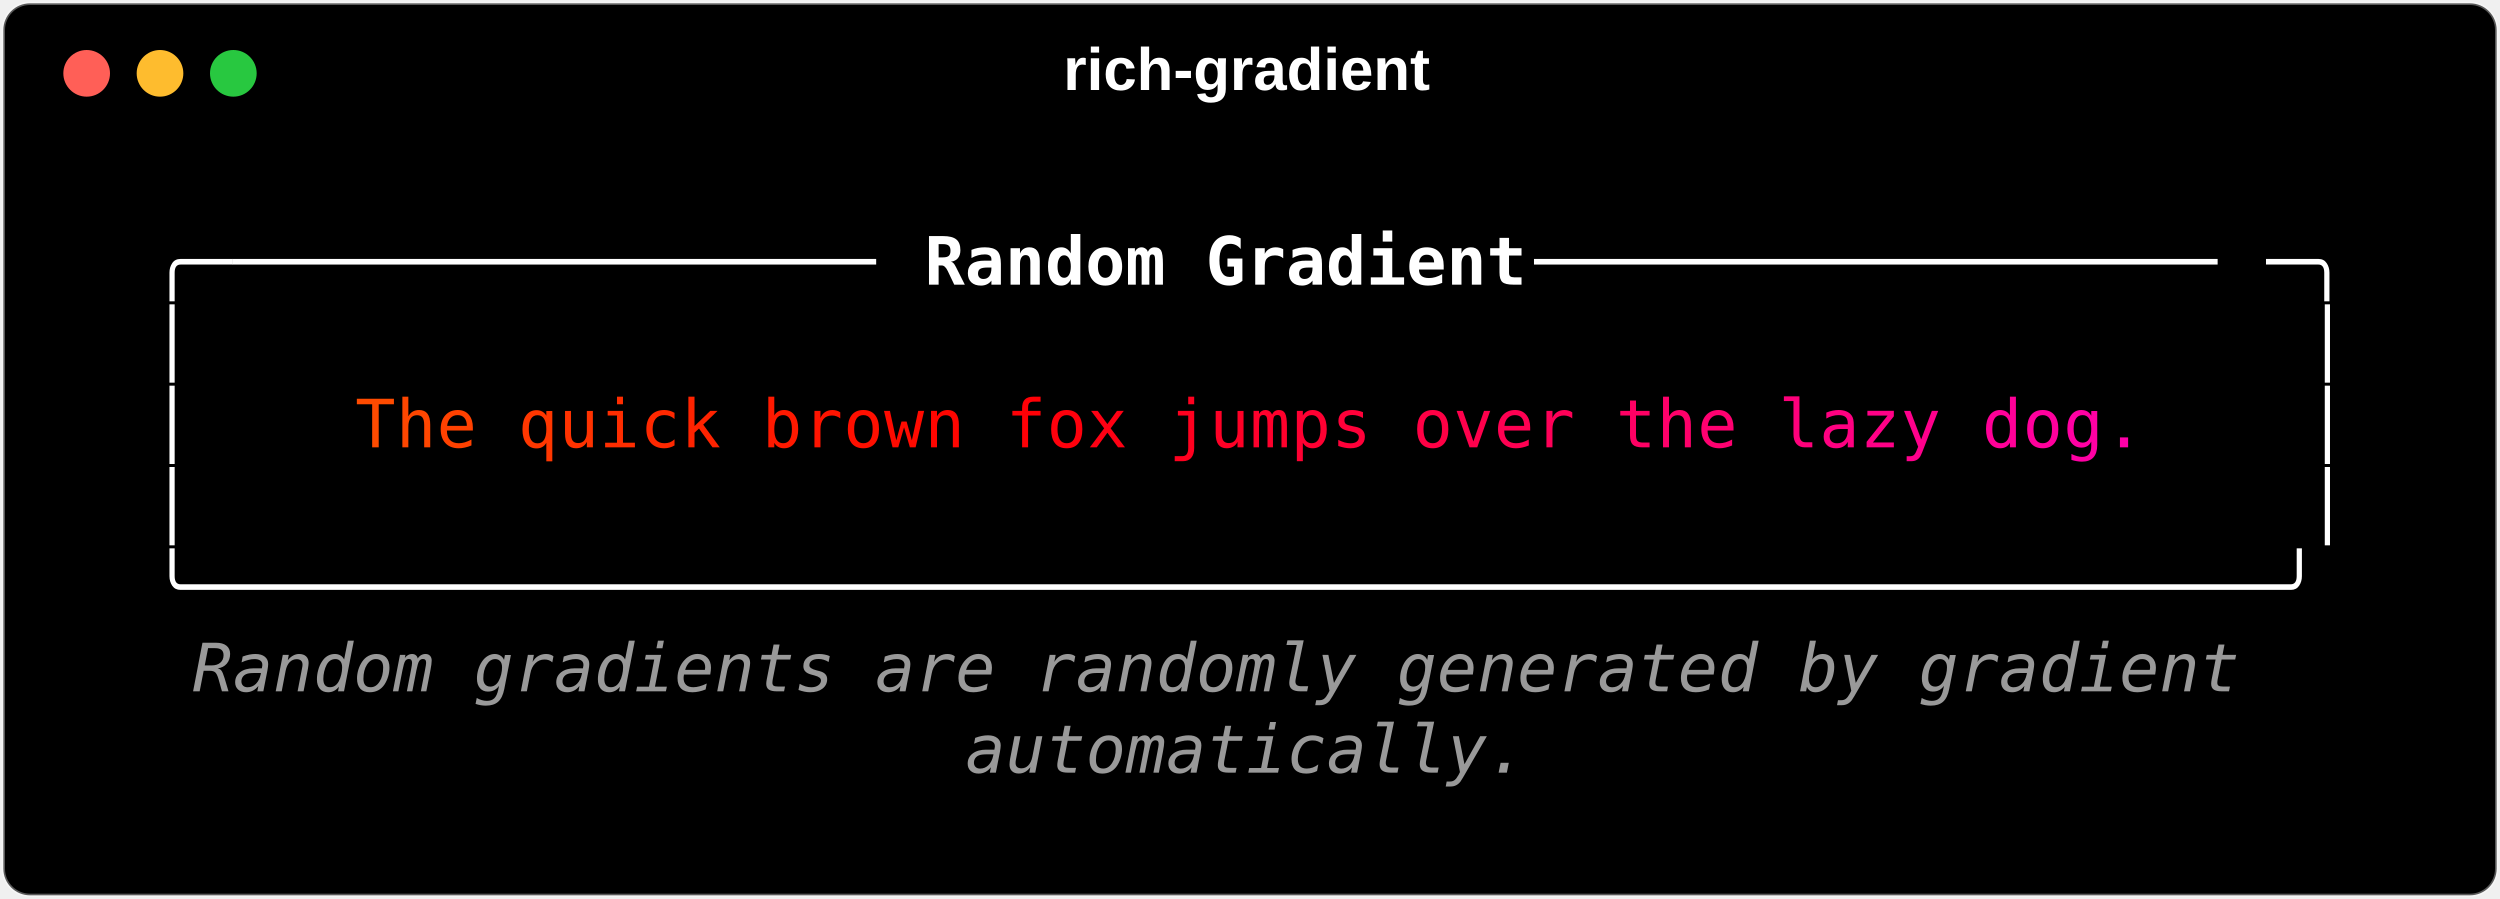
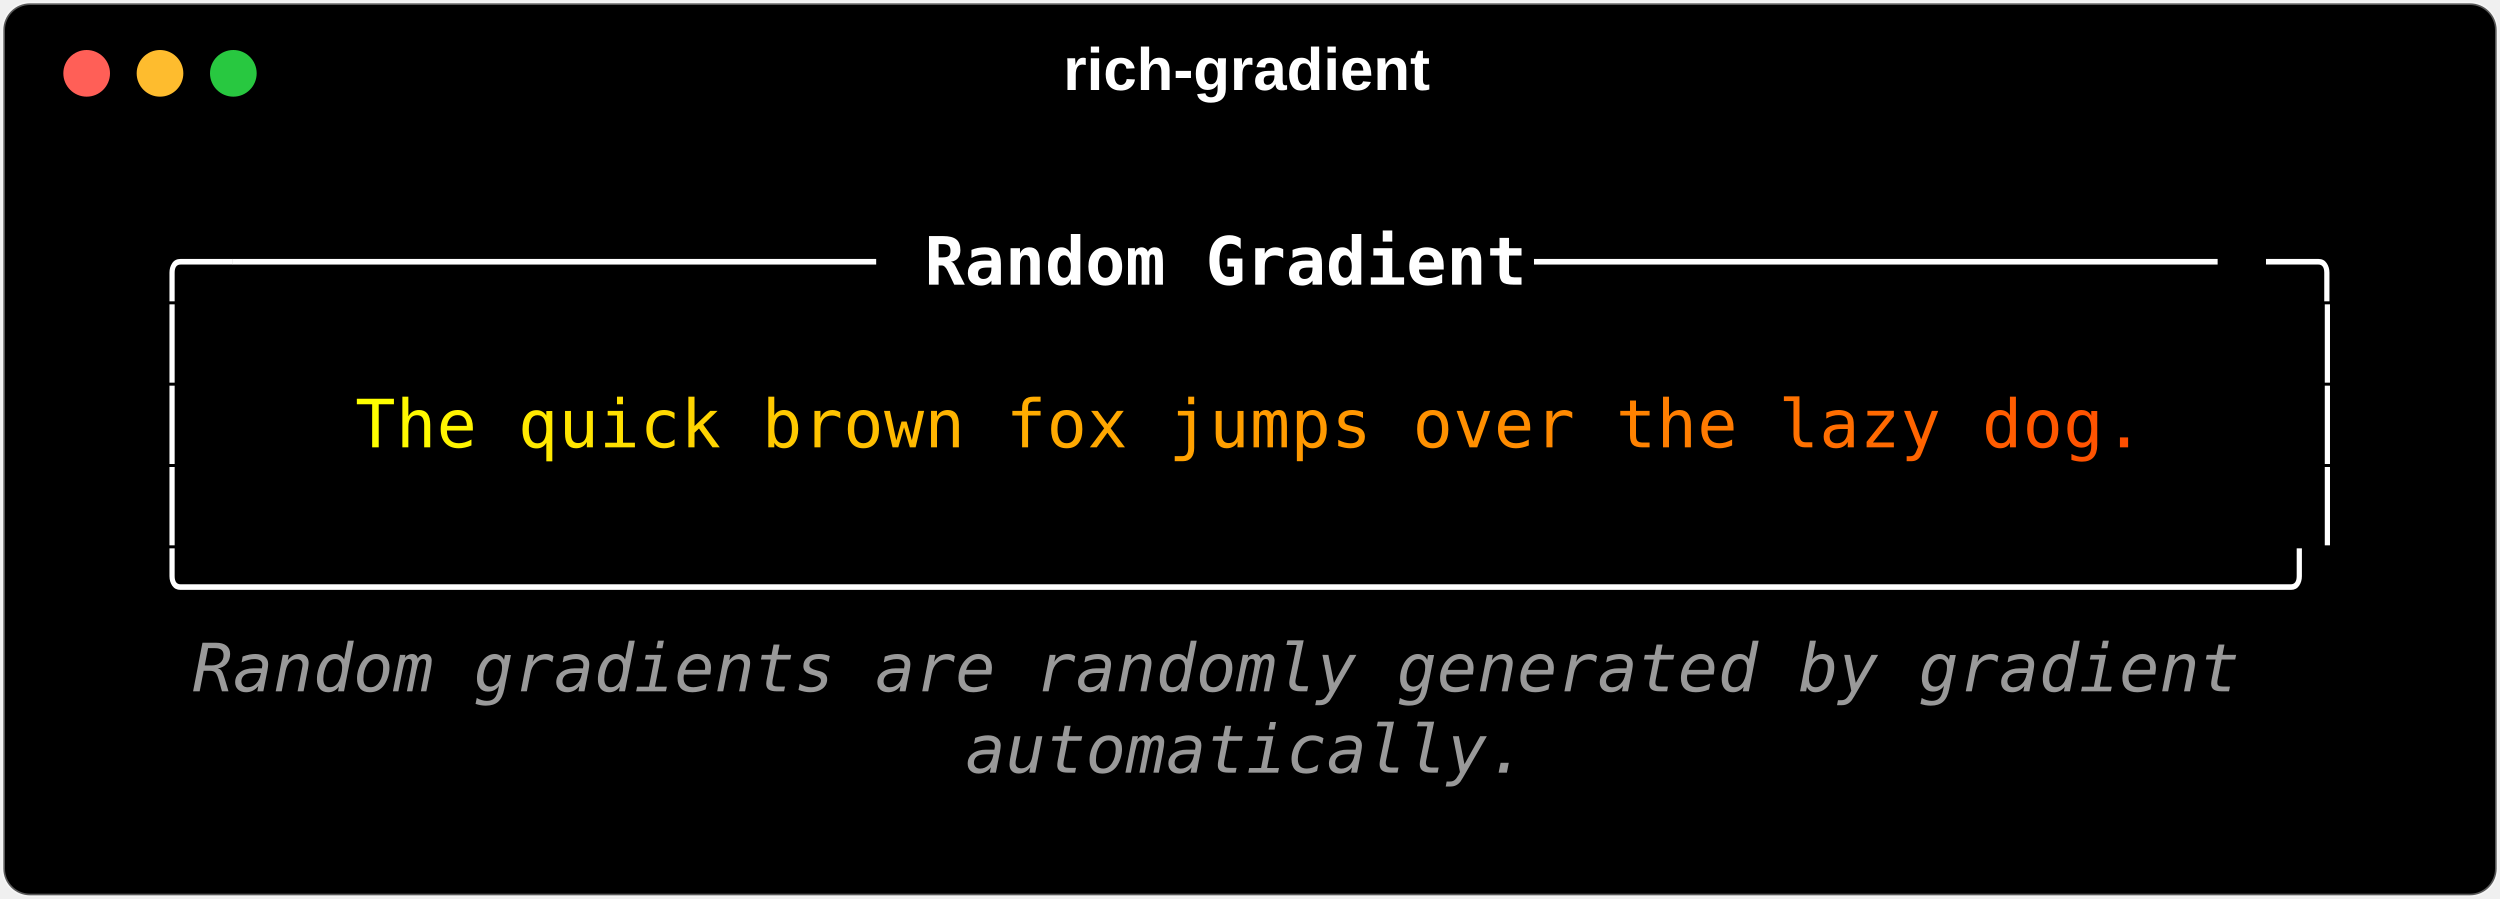
<svg xmlns="http://www.w3.org/2000/svg" class="rich-terminal" viewBox="0 0 750 269.6">
  <style>

    @font-face {
        font-family: "Fira Code";
        src: local("FiraCode-Regular"),
                url("https://cdnjs.cloudflare.com/ajax/libs/firacode/6.2.0/woff2/FiraCode-Regular.woff2") format("woff2"),
                url("https://cdnjs.cloudflare.com/ajax/libs/firacode/6.2.0/woff/FiraCode-Regular.woff") format("woff");
        font-style: normal;
        font-weight: 400;
    }
    @font-face {
        font-family: "Fira Code";
        src: local("FiraCode-Bold"),
                url("https://cdnjs.cloudflare.com/ajax/libs/firacode/6.2.0/woff2/FiraCode-Bold.woff2") format("woff2"),
                url("https://cdnjs.cloudflare.com/ajax/libs/firacode/6.2.0/woff/FiraCode-Bold.woff") format("woff");
        font-style: bold;
        font-weight: 700;
    }

-     .terminal-85081637-matrix {
+     .terminal-3895543796-matrix {
        font-family: Fira Code, monospace;
        font-size: 20px;
        line-height: 24.4px;
        font-variant-east-asian: full-width;
    }

-     .terminal-85081637-title {
+     .terminal-3895543796-title {
        font-size: 18px;
        font-weight: bold;
        font-family: arial;
    }

-     .terminal-85081637-r1 { fill: #ffffff }
- .terminal-85081637-r2 { fill: #ffffff;font-weight: bold }
- .terminal-85081637-r3 { fill: #ff4b00 }
- .terminal-85081637-r4 { fill: #ff4600 }
- .terminal-85081637-r5 { fill: #ff4100 }
- .terminal-85081637-r6 { fill: #ff3c00 }
- .terminal-85081637-r7 { fill: #ff3700 }
- .terminal-85081637-r8 { fill: #ff3200 }
- .terminal-85081637-r9 { fill: #ff2d00 }
- .terminal-85081637-r10 { fill: #ff2800 }
- .terminal-85081637-r11 { fill: #ff2300 }
- .terminal-85081637-r12 { fill: #ff1e00 }
- .terminal-85081637-r13 { fill: #ff1900 }
- .terminal-85081637-r14 { fill: #ff1400 }
- .terminal-85081637-r15 { fill: #ff0f00 }
- .terminal-85081637-r16 { fill: #ff0a00 }
- .terminal-85081637-r17 { fill: #ff0500 }
- .terminal-85081637-r18 { fill: #ff0000 }
- .terminal-85081637-r19 { fill: #ff0006 }
- .terminal-85081637-r20 { fill: #ff000c }
- .terminal-85081637-r21 { fill: #ff0013 }
- .terminal-85081637-r22 { fill: #ff0019 }
- .terminal-85081637-r23 { fill: #ff001f }
- .terminal-85081637-r24 { fill: #ff0026 }
- .terminal-85081637-r25 { fill: #ff002c }
- .terminal-85081637-r26 { fill: #ff0032 }
- .terminal-85081637-r27 { fill: #ff0039 }
- .terminal-85081637-r28 { fill: #ff003f }
- .terminal-85081637-r29 { fill: #ff0045 }
- .terminal-85081637-r30 { fill: #ff004c }
- .terminal-85081637-r31 { fill: #ff0052 }
- .terminal-85081637-r32 { fill: #ff0058 }
- .terminal-85081637-r33 { fill: #ff005f }
- .terminal-85081637-r34 { fill: #ff0064 }
- .terminal-85081637-r35 { fill: #ff006a }
- .terminal-85081637-r36 { fill: #ff0070 }
- .terminal-85081637-r37 { fill: #ff0075 }
- .terminal-85081637-r38 { fill: #ff007b }
- .terminal-85081637-r39 { fill: #ff0081 }
- .terminal-85081637-r40 { fill: #ff0087 }
- .terminal-85081637-r41 { fill: #ff008c }
- .terminal-85081637-r42 { fill: #ff0092 }
- .terminal-85081637-r43 { fill: #ff0098 }
- .terminal-85081637-r44 { fill: #ff009d }
- .terminal-85081637-r45 { fill: #ff00a3 }
- .terminal-85081637-r46 { fill: #ff00a9 }
- .terminal-85081637-r47 { fill: #999999;font-style: italic; }
+     .terminal-3895543796-r1 { fill: #ffffff }
+ .terminal-3895543796-r2 { fill: #ffffff;font-weight: bold }
+ .terminal-3895543796-r3 { fill: #ffff00 }
+ .terminal-3895543796-r4 { fill: #fff900 }
+ .terminal-3895543796-r5 { fill: #fff400 }
+ .terminal-3895543796-r6 { fill: #ffef00 }
+ .terminal-3895543796-r7 { fill: #ffe900 }
+ .terminal-3895543796-r8 { fill: #ffe400 }
+ .terminal-3895543796-r9 { fill: #ffdf00 }
+ .terminal-3895543796-r10 { fill: #ffd900 }
+ .terminal-3895543796-r11 { fill: #ffd400 }
+ .terminal-3895543796-r12 { fill: #ffcf00 }
+ .terminal-3895543796-r13 { fill: #ffc900 }
+ .terminal-3895543796-r14 { fill: #ffc400 }
+ .terminal-3895543796-r15 { fill: #ffbf00 }
+ .terminal-3895543796-r16 { fill: #ffb900 }
+ .terminal-3895543796-r17 { fill: #ffb400 }
+ .terminal-3895543796-r18 { fill: #ffaf00 }
+ .terminal-3895543796-r19 { fill: #ffac00 }
+ .terminal-3895543796-r20 { fill: #ffa900 }
+ .terminal-3895543796-r21 { fill: #ffa700 }
+ .terminal-3895543796-r22 { fill: #ffa400 }
+ .terminal-3895543796-r23 { fill: #ffa100 }
+ .terminal-3895543796-r24 { fill: #ff9f00 }
+ .terminal-3895543796-r25 { fill: #ff9c00 }
+ .terminal-3895543796-r26 { fill: #ff9900 }
+ .terminal-3895543796-r27 { fill: #ff9700 }
+ .terminal-3895543796-r28 { fill: #ff9400 }
+ .terminal-3895543796-r29 { fill: #ff9100 }
+ .terminal-3895543796-r30 { fill: #ff8f00 }
+ .terminal-3895543796-r31 { fill: #ff8c00 }
+ .terminal-3895543796-r32 { fill: #ff8900 }
+ .terminal-3895543796-r33 { fill: #ff8700 }
+ .terminal-3895543796-r34 { fill: #ff8200 }
+ .terminal-3895543796-r35 { fill: #ff7e00 }
+ .terminal-3895543796-r36 { fill: #ff7a00 }
+ .terminal-3895543796-r37 { fill: #ff7500 }
+ .terminal-3895543796-r38 { fill: #ff7100 }
+ .terminal-3895543796-r39 { fill: #ff6d00 }
+ .terminal-3895543796-r40 { fill: #ff6900 }
+ .terminal-3895543796-r41 { fill: #ff6400 }
+ .terminal-3895543796-r42 { fill: #ff6000 }
+ .terminal-3895543796-r43 { fill: #ff5c00 }
+ .terminal-3895543796-r44 { fill: #ff5700 }
+ .terminal-3895543796-r45 { fill: #ff5300 }
+ .terminal-3895543796-r46 { fill: #ff4f00 }
+ .terminal-3895543796-r47 { fill: #999999;font-style: italic; }
    </style>
  <defs>
-     <clipPath id="terminal-85081637-clip-terminal">
+     <clipPath id="terminal-3895543796-clip-terminal">
      <rect x="0" y="0" width="731.0" height="218.6" />
    </clipPath>
-     <clipPath id="terminal-85081637-line-0">
+     <clipPath id="terminal-3895543796-line-0">
      <rect x="0" y="1.5" width="732" height="24.65" />
    </clipPath>
-     <clipPath id="terminal-85081637-line-1">
+     <clipPath id="terminal-3895543796-line-1">
      <rect x="0" y="25.9" width="732" height="24.65" />
    </clipPath>
-     <clipPath id="terminal-85081637-line-2">
+     <clipPath id="terminal-3895543796-line-2">
      <rect x="0" y="50.3" width="732" height="24.65" />
    </clipPath>
-     <clipPath id="terminal-85081637-line-3">
+     <clipPath id="terminal-3895543796-line-3">
      <rect x="0" y="74.7" width="732" height="24.65" />
    </clipPath>
-     <clipPath id="terminal-85081637-line-4">
+     <clipPath id="terminal-3895543796-line-4">
      <rect x="0" y="99.1" width="732" height="24.65" />
    </clipPath>
-     <clipPath id="terminal-85081637-line-5">
+     <clipPath id="terminal-3895543796-line-5">
      <rect x="0" y="123.5" width="732" height="24.65" />
    </clipPath>
-     <clipPath id="terminal-85081637-line-6">
+     <clipPath id="terminal-3895543796-line-6">
      <rect x="0" y="147.9" width="732" height="24.65" />
    </clipPath>
-     <clipPath id="terminal-85081637-line-7">
+     <clipPath id="terminal-3895543796-line-7">
      <rect x="0" y="172.3" width="732" height="24.65" />
    </clipPath>
  </defs>
  <rect fill="#000000" stroke="rgba(255,255,255,0.35)" stroke-width="1" x="1" y="1" width="748" height="267.6" rx="8" />
-   <text class="terminal-85081637-title" fill="#ffffff" text-anchor="middle" x="374" y="27">rich-gradient</text>
+   <text class="terminal-3895543796-title" fill="#ffffff" text-anchor="middle" x="374" y="27">rich-gradient</text>
  <g transform="translate(26,22)">
    <circle cx="0" cy="0" r="7" fill="#ff5f57" />
    <circle cx="22" cy="0" r="7" fill="#febc2e" />
    <circle cx="44" cy="0" r="7" fill="#28c840" />
  </g>
-   <g transform="translate(9, 41)" clip-path="url(#terminal-85081637-clip-terminal)">
-     <g class="terminal-85081637-matrix">
-       <text class="terminal-85081637-r1" x="732" y="20" textLength="12.2" clip-path="url(#terminal-85081637-line-0)">
+   <g transform="translate(9, 41)" clip-path="url(#terminal-3895543796-clip-terminal)">
+     <g class="terminal-3895543796-matrix">
+       <text class="terminal-3895543796-r1" x="732" y="20" textLength="12.2" clip-path="url(#terminal-3895543796-line-0)">
</text>
-       <text class="terminal-85081637-r1" x="36.6" y="44.4" textLength="24.4" clip-path="url(#terminal-85081637-line-1)">╭─</text>
-       <text class="terminal-85081637-r1" x="61" y="44.4" textLength="207.4" clip-path="url(#terminal-85081637-line-1)">──────────────── </text>
-       <text class="terminal-85081637-r2" x="268.4" y="44.4" textLength="183" clip-path="url(#terminal-85081637-line-1)">Random Gradient</text>
-       <text class="terminal-85081637-r1" x="451.4" y="44.4" textLength="219.6" clip-path="url(#terminal-85081637-line-1)"> ─────────────────</text>
-       <text class="terminal-85081637-r1" x="671" y="44.4" textLength="24.4" clip-path="url(#terminal-85081637-line-1)">─╮</text>
-       <text class="terminal-85081637-r1" x="732" y="44.4" textLength="12.2" clip-path="url(#terminal-85081637-line-1)">
+       <text class="terminal-3895543796-r1" x="36.6" y="44.4" textLength="24.4" clip-path="url(#terminal-3895543796-line-1)">╭─</text>
+       <text class="terminal-3895543796-r1" x="61" y="44.4" textLength="207.4" clip-path="url(#terminal-3895543796-line-1)">──────────────── </text>
+       <text class="terminal-3895543796-r2" x="268.4" y="44.4" textLength="183" clip-path="url(#terminal-3895543796-line-1)">Random Gradient</text>
+       <text class="terminal-3895543796-r1" x="451.4" y="44.4" textLength="219.6" clip-path="url(#terminal-3895543796-line-1)"> ─────────────────</text>
+       <text class="terminal-3895543796-r1" x="671" y="44.4" textLength="24.4" clip-path="url(#terminal-3895543796-line-1)">─╮</text>
+       <text class="terminal-3895543796-r1" x="732" y="44.4" textLength="12.2" clip-path="url(#terminal-3895543796-line-1)">
</text>
-       <text class="terminal-85081637-r1" x="36.6" y="68.8" textLength="12.2" clip-path="url(#terminal-85081637-line-2)">│</text>
-       <text class="terminal-85081637-r1" x="683.2" y="68.8" textLength="12.2" clip-path="url(#terminal-85081637-line-2)">│</text>
-       <text class="terminal-85081637-r1" x="732" y="68.8" textLength="12.2" clip-path="url(#terminal-85081637-line-2)">
+       <text class="terminal-3895543796-r1" x="36.6" y="68.8" textLength="12.2" clip-path="url(#terminal-3895543796-line-2)">│</text>
+       <text class="terminal-3895543796-r1" x="683.2" y="68.8" textLength="12.2" clip-path="url(#terminal-3895543796-line-2)">│</text>
+       <text class="terminal-3895543796-r1" x="732" y="68.8" textLength="12.2" clip-path="url(#terminal-3895543796-line-2)">
</text>
-       <text class="terminal-85081637-r1" x="36.6" y="93.2" textLength="12.2" clip-path="url(#terminal-85081637-line-3)">│</text>
-       <text class="terminal-85081637-r3" x="97.6" y="93.2" textLength="12.2" clip-path="url(#terminal-85081637-line-3)">T</text>
-       <text class="terminal-85081637-r4" x="109.8" y="93.2" textLength="12.2" clip-path="url(#terminal-85081637-line-3)">h</text>
-       <text class="terminal-85081637-r5" x="122" y="93.2" textLength="12.2" clip-path="url(#terminal-85081637-line-3)">e</text>
-       <text class="terminal-85081637-r7" x="146.4" y="93.2" textLength="12.2" clip-path="url(#terminal-85081637-line-3)">q</text>
-       <text class="terminal-85081637-r8" x="158.6" y="93.2" textLength="12.2" clip-path="url(#terminal-85081637-line-3)">u</text>
-       <text class="terminal-85081637-r9" x="170.8" y="93.2" textLength="12.2" clip-path="url(#terminal-85081637-line-3)">i</text>
-       <text class="terminal-85081637-r10" x="183" y="93.2" textLength="12.2" clip-path="url(#terminal-85081637-line-3)">c</text>
-       <text class="terminal-85081637-r11" x="195.2" y="93.2" textLength="12.2" clip-path="url(#terminal-85081637-line-3)">k</text>
-       <text class="terminal-85081637-r13" x="219.6" y="93.2" textLength="12.2" clip-path="url(#terminal-85081637-line-3)">b</text>
-       <text class="terminal-85081637-r14" x="231.8" y="93.2" textLength="12.2" clip-path="url(#terminal-85081637-line-3)">r</text>
-       <text class="terminal-85081637-r15" x="244" y="93.2" textLength="12.2" clip-path="url(#terminal-85081637-line-3)">o</text>
-       <text class="terminal-85081637-r16" x="256.2" y="93.2" textLength="12.2" clip-path="url(#terminal-85081637-line-3)">w</text>
-       <text class="terminal-85081637-r17" x="268.4" y="93.2" textLength="12.2" clip-path="url(#terminal-85081637-line-3)">n</text>
-       <text class="terminal-85081637-r19" x="292.8" y="93.2" textLength="12.2" clip-path="url(#terminal-85081637-line-3)">f</text>
-       <text class="terminal-85081637-r20" x="305" y="93.2" textLength="12.2" clip-path="url(#terminal-85081637-line-3)">o</text>
-       <text class="terminal-85081637-r21" x="317.2" y="93.2" textLength="12.2" clip-path="url(#terminal-85081637-line-3)">x</text>
-       <text class="terminal-85081637-r23" x="341.6" y="93.2" textLength="12.2" clip-path="url(#terminal-85081637-line-3)">j</text>
-       <text class="terminal-85081637-r24" x="353.8" y="93.2" textLength="12.2" clip-path="url(#terminal-85081637-line-3)">u</text>
-       <text class="terminal-85081637-r25" x="366" y="93.2" textLength="12.2" clip-path="url(#terminal-85081637-line-3)">m</text>
-       <text class="terminal-85081637-r26" x="378.2" y="93.2" textLength="12.2" clip-path="url(#terminal-85081637-line-3)">p</text>
-       <text class="terminal-85081637-r27" x="390.4" y="93.2" textLength="12.2" clip-path="url(#terminal-85081637-line-3)">s</text>
-       <text class="terminal-85081637-r29" x="414.8" y="93.2" textLength="12.2" clip-path="url(#terminal-85081637-line-3)">o</text>
-       <text class="terminal-85081637-r30" x="427" y="93.2" textLength="12.2" clip-path="url(#terminal-85081637-line-3)">v</text>
-       <text class="terminal-85081637-r31" x="439.2" y="93.2" textLength="12.2" clip-path="url(#terminal-85081637-line-3)">e</text>
-       <text class="terminal-85081637-r32" x="451.4" y="93.2" textLength="12.2" clip-path="url(#terminal-85081637-line-3)">r</text>
-       <text class="terminal-85081637-r34" x="475.8" y="93.2" textLength="12.2" clip-path="url(#terminal-85081637-line-3)">t</text>
-       <text class="terminal-85081637-r35" x="488" y="93.2" textLength="12.2" clip-path="url(#terminal-85081637-line-3)">h</text>
-       <text class="terminal-85081637-r36" x="500.2" y="93.2" textLength="12.2" clip-path="url(#terminal-85081637-line-3)">e</text>
-       <text class="terminal-85081637-r38" x="524.6" y="93.2" textLength="12.2" clip-path="url(#terminal-85081637-line-3)">l</text>
-       <text class="terminal-85081637-r39" x="536.8" y="93.2" textLength="12.2" clip-path="url(#terminal-85081637-line-3)">a</text>
-       <text class="terminal-85081637-r40" x="549" y="93.2" textLength="12.2" clip-path="url(#terminal-85081637-line-3)">z</text>
-       <text class="terminal-85081637-r41" x="561.2" y="93.2" textLength="12.2" clip-path="url(#terminal-85081637-line-3)">y</text>
-       <text class="terminal-85081637-r43" x="585.6" y="93.2" textLength="12.2" clip-path="url(#terminal-85081637-line-3)">d</text>
-       <text class="terminal-85081637-r44" x="597.8" y="93.2" textLength="12.2" clip-path="url(#terminal-85081637-line-3)">o</text>
-       <text class="terminal-85081637-r45" x="610" y="93.2" textLength="12.2" clip-path="url(#terminal-85081637-line-3)">g</text>
-       <text class="terminal-85081637-r46" x="622.2" y="93.2" textLength="12.2" clip-path="url(#terminal-85081637-line-3)">.</text>
-       <text class="terminal-85081637-r1" x="683.2" y="93.2" textLength="12.2" clip-path="url(#terminal-85081637-line-3)">│</text>
-       <text class="terminal-85081637-r1" x="732" y="93.2" textLength="12.2" clip-path="url(#terminal-85081637-line-3)">
+       <text class="terminal-3895543796-r1" x="36.6" y="93.2" textLength="12.2" clip-path="url(#terminal-3895543796-line-3)">│</text>
+       <text class="terminal-3895543796-r3" x="97.6" y="93.2" textLength="12.2" clip-path="url(#terminal-3895543796-line-3)">T</text>
+       <text class="terminal-3895543796-r4" x="109.8" y="93.2" textLength="12.2" clip-path="url(#terminal-3895543796-line-3)">h</text>
+       <text class="terminal-3895543796-r5" x="122" y="93.2" textLength="12.2" clip-path="url(#terminal-3895543796-line-3)">e</text>
+       <text class="terminal-3895543796-r7" x="146.4" y="93.2" textLength="12.2" clip-path="url(#terminal-3895543796-line-3)">q</text>
+       <text class="terminal-3895543796-r8" x="158.6" y="93.2" textLength="12.2" clip-path="url(#terminal-3895543796-line-3)">u</text>
+       <text class="terminal-3895543796-r9" x="170.8" y="93.2" textLength="12.2" clip-path="url(#terminal-3895543796-line-3)">i</text>
+       <text class="terminal-3895543796-r10" x="183" y="93.2" textLength="12.2" clip-path="url(#terminal-3895543796-line-3)">c</text>
+       <text class="terminal-3895543796-r11" x="195.2" y="93.2" textLength="12.2" clip-path="url(#terminal-3895543796-line-3)">k</text>
+       <text class="terminal-3895543796-r13" x="219.6" y="93.2" textLength="12.2" clip-path="url(#terminal-3895543796-line-3)">b</text>
+       <text class="terminal-3895543796-r14" x="231.8" y="93.2" textLength="12.2" clip-path="url(#terminal-3895543796-line-3)">r</text>
+       <text class="terminal-3895543796-r15" x="244" y="93.2" textLength="12.2" clip-path="url(#terminal-3895543796-line-3)">o</text>
+       <text class="terminal-3895543796-r16" x="256.2" y="93.2" textLength="12.2" clip-path="url(#terminal-3895543796-line-3)">w</text>
+       <text class="terminal-3895543796-r17" x="268.4" y="93.2" textLength="12.2" clip-path="url(#terminal-3895543796-line-3)">n</text>
+       <text class="terminal-3895543796-r19" x="292.8" y="93.2" textLength="12.2" clip-path="url(#terminal-3895543796-line-3)">f</text>
+       <text class="terminal-3895543796-r20" x="305" y="93.2" textLength="12.2" clip-path="url(#terminal-3895543796-line-3)">o</text>
+       <text class="terminal-3895543796-r21" x="317.2" y="93.2" textLength="12.2" clip-path="url(#terminal-3895543796-line-3)">x</text>
+       <text class="terminal-3895543796-r23" x="341.6" y="93.2" textLength="12.2" clip-path="url(#terminal-3895543796-line-3)">j</text>
+       <text class="terminal-3895543796-r24" x="353.8" y="93.2" textLength="12.2" clip-path="url(#terminal-3895543796-line-3)">u</text>
+       <text class="terminal-3895543796-r25" x="366" y="93.2" textLength="12.2" clip-path="url(#terminal-3895543796-line-3)">m</text>
+       <text class="terminal-3895543796-r26" x="378.2" y="93.2" textLength="12.2" clip-path="url(#terminal-3895543796-line-3)">p</text>
+       <text class="terminal-3895543796-r27" x="390.4" y="93.2" textLength="12.2" clip-path="url(#terminal-3895543796-line-3)">s</text>
+       <text class="terminal-3895543796-r29" x="414.8" y="93.2" textLength="12.2" clip-path="url(#terminal-3895543796-line-3)">o</text>
+       <text class="terminal-3895543796-r30" x="427" y="93.2" textLength="12.2" clip-path="url(#terminal-3895543796-line-3)">v</text>
+       <text class="terminal-3895543796-r31" x="439.2" y="93.2" textLength="12.2" clip-path="url(#terminal-3895543796-line-3)">e</text>
+       <text class="terminal-3895543796-r32" x="451.4" y="93.2" textLength="12.2" clip-path="url(#terminal-3895543796-line-3)">r</text>
+       <text class="terminal-3895543796-r34" x="475.8" y="93.2" textLength="12.2" clip-path="url(#terminal-3895543796-line-3)">t</text>
+       <text class="terminal-3895543796-r35" x="488" y="93.2" textLength="12.2" clip-path="url(#terminal-3895543796-line-3)">h</text>
+       <text class="terminal-3895543796-r36" x="500.2" y="93.2" textLength="12.2" clip-path="url(#terminal-3895543796-line-3)">e</text>
+       <text class="terminal-3895543796-r38" x="524.6" y="93.2" textLength="12.2" clip-path="url(#terminal-3895543796-line-3)">l</text>
+       <text class="terminal-3895543796-r39" x="536.8" y="93.2" textLength="12.2" clip-path="url(#terminal-3895543796-line-3)">a</text>
+       <text class="terminal-3895543796-r40" x="549" y="93.2" textLength="12.2" clip-path="url(#terminal-3895543796-line-3)">z</text>
+       <text class="terminal-3895543796-r41" x="561.2" y="93.2" textLength="12.2" clip-path="url(#terminal-3895543796-line-3)">y</text>
+       <text class="terminal-3895543796-r43" x="585.6" y="93.2" textLength="12.2" clip-path="url(#terminal-3895543796-line-3)">d</text>
+       <text class="terminal-3895543796-r44" x="597.8" y="93.2" textLength="12.2" clip-path="url(#terminal-3895543796-line-3)">o</text>
+       <text class="terminal-3895543796-r45" x="610" y="93.2" textLength="12.2" clip-path="url(#terminal-3895543796-line-3)">g</text>
+       <text class="terminal-3895543796-r46" x="622.2" y="93.2" textLength="12.2" clip-path="url(#terminal-3895543796-line-3)">.</text>
+       <text class="terminal-3895543796-r1" x="683.2" y="93.2" textLength="12.2" clip-path="url(#terminal-3895543796-line-3)">│</text>
+       <text class="terminal-3895543796-r1" x="732" y="93.2" textLength="12.2" clip-path="url(#terminal-3895543796-line-3)">
</text>
-       <text class="terminal-85081637-r1" x="36.6" y="117.6" textLength="12.2" clip-path="url(#terminal-85081637-line-4)">│</text>
-       <text class="terminal-85081637-r1" x="683.2" y="117.6" textLength="12.2" clip-path="url(#terminal-85081637-line-4)">│</text>
-       <text class="terminal-85081637-r1" x="732" y="117.6" textLength="12.2" clip-path="url(#terminal-85081637-line-4)">
+       <text class="terminal-3895543796-r1" x="36.6" y="117.6" textLength="12.2" clip-path="url(#terminal-3895543796-line-4)">│</text>
+       <text class="terminal-3895543796-r1" x="683.2" y="117.6" textLength="12.2" clip-path="url(#terminal-3895543796-line-4)">│</text>
+       <text class="terminal-3895543796-r1" x="732" y="117.6" textLength="12.2" clip-path="url(#terminal-3895543796-line-4)">
</text>
-       <text class="terminal-85081637-r1" x="36.6" y="142" textLength="658.8" clip-path="url(#terminal-85081637-line-5)">╰────────────────────────────────────────────────────╯</text>
-       <text class="terminal-85081637-r1" x="732" y="142" textLength="12.2" clip-path="url(#terminal-85081637-line-5)">
+       <text class="terminal-3895543796-r1" x="36.6" y="142" textLength="658.8" clip-path="url(#terminal-3895543796-line-5)">╰────────────────────────────────────────────────────╯</text>
+       <text class="terminal-3895543796-r1" x="732" y="142" textLength="12.2" clip-path="url(#terminal-3895543796-line-5)">
</text>
-       <text class="terminal-85081637-r47" x="48.8" y="166.4" textLength="622.2" clip-path="url(#terminal-85081637-line-6)">Random gradients are randomly generated by gradient</text>
-       <text class="terminal-85081637-r1" x="732" y="166.4" textLength="12.2" clip-path="url(#terminal-85081637-line-6)">
+       <text class="terminal-3895543796-r47" x="48.8" y="166.4" textLength="622.2" clip-path="url(#terminal-3895543796-line-6)">Random gradients are randomly generated by gradient</text>
+       <text class="terminal-3895543796-r1" x="732" y="166.4" textLength="12.2" clip-path="url(#terminal-3895543796-line-6)">
</text>
-       <text class="terminal-85081637-r47" x="280.6" y="190.8" textLength="170.8" clip-path="url(#terminal-85081637-line-7)">automatically.</text>
-       <text class="terminal-85081637-r1" x="732" y="190.8" textLength="12.2" clip-path="url(#terminal-85081637-line-7)">
+       <text class="terminal-3895543796-r47" x="280.6" y="190.8" textLength="170.8" clip-path="url(#terminal-3895543796-line-7)">automatically.</text>
+       <text class="terminal-3895543796-r1" x="732" y="190.8" textLength="12.2" clip-path="url(#terminal-3895543796-line-7)">
</text>
-       <text class="terminal-85081637-r1" x="732" y="215.2" textLength="12.2" clip-path="url(#terminal-85081637-line-8)">
+       <text class="terminal-3895543796-r1" x="732" y="215.2" textLength="12.2" clip-path="url(#terminal-3895543796-line-8)">
</text>
    </g>
  </g>
</svg>
